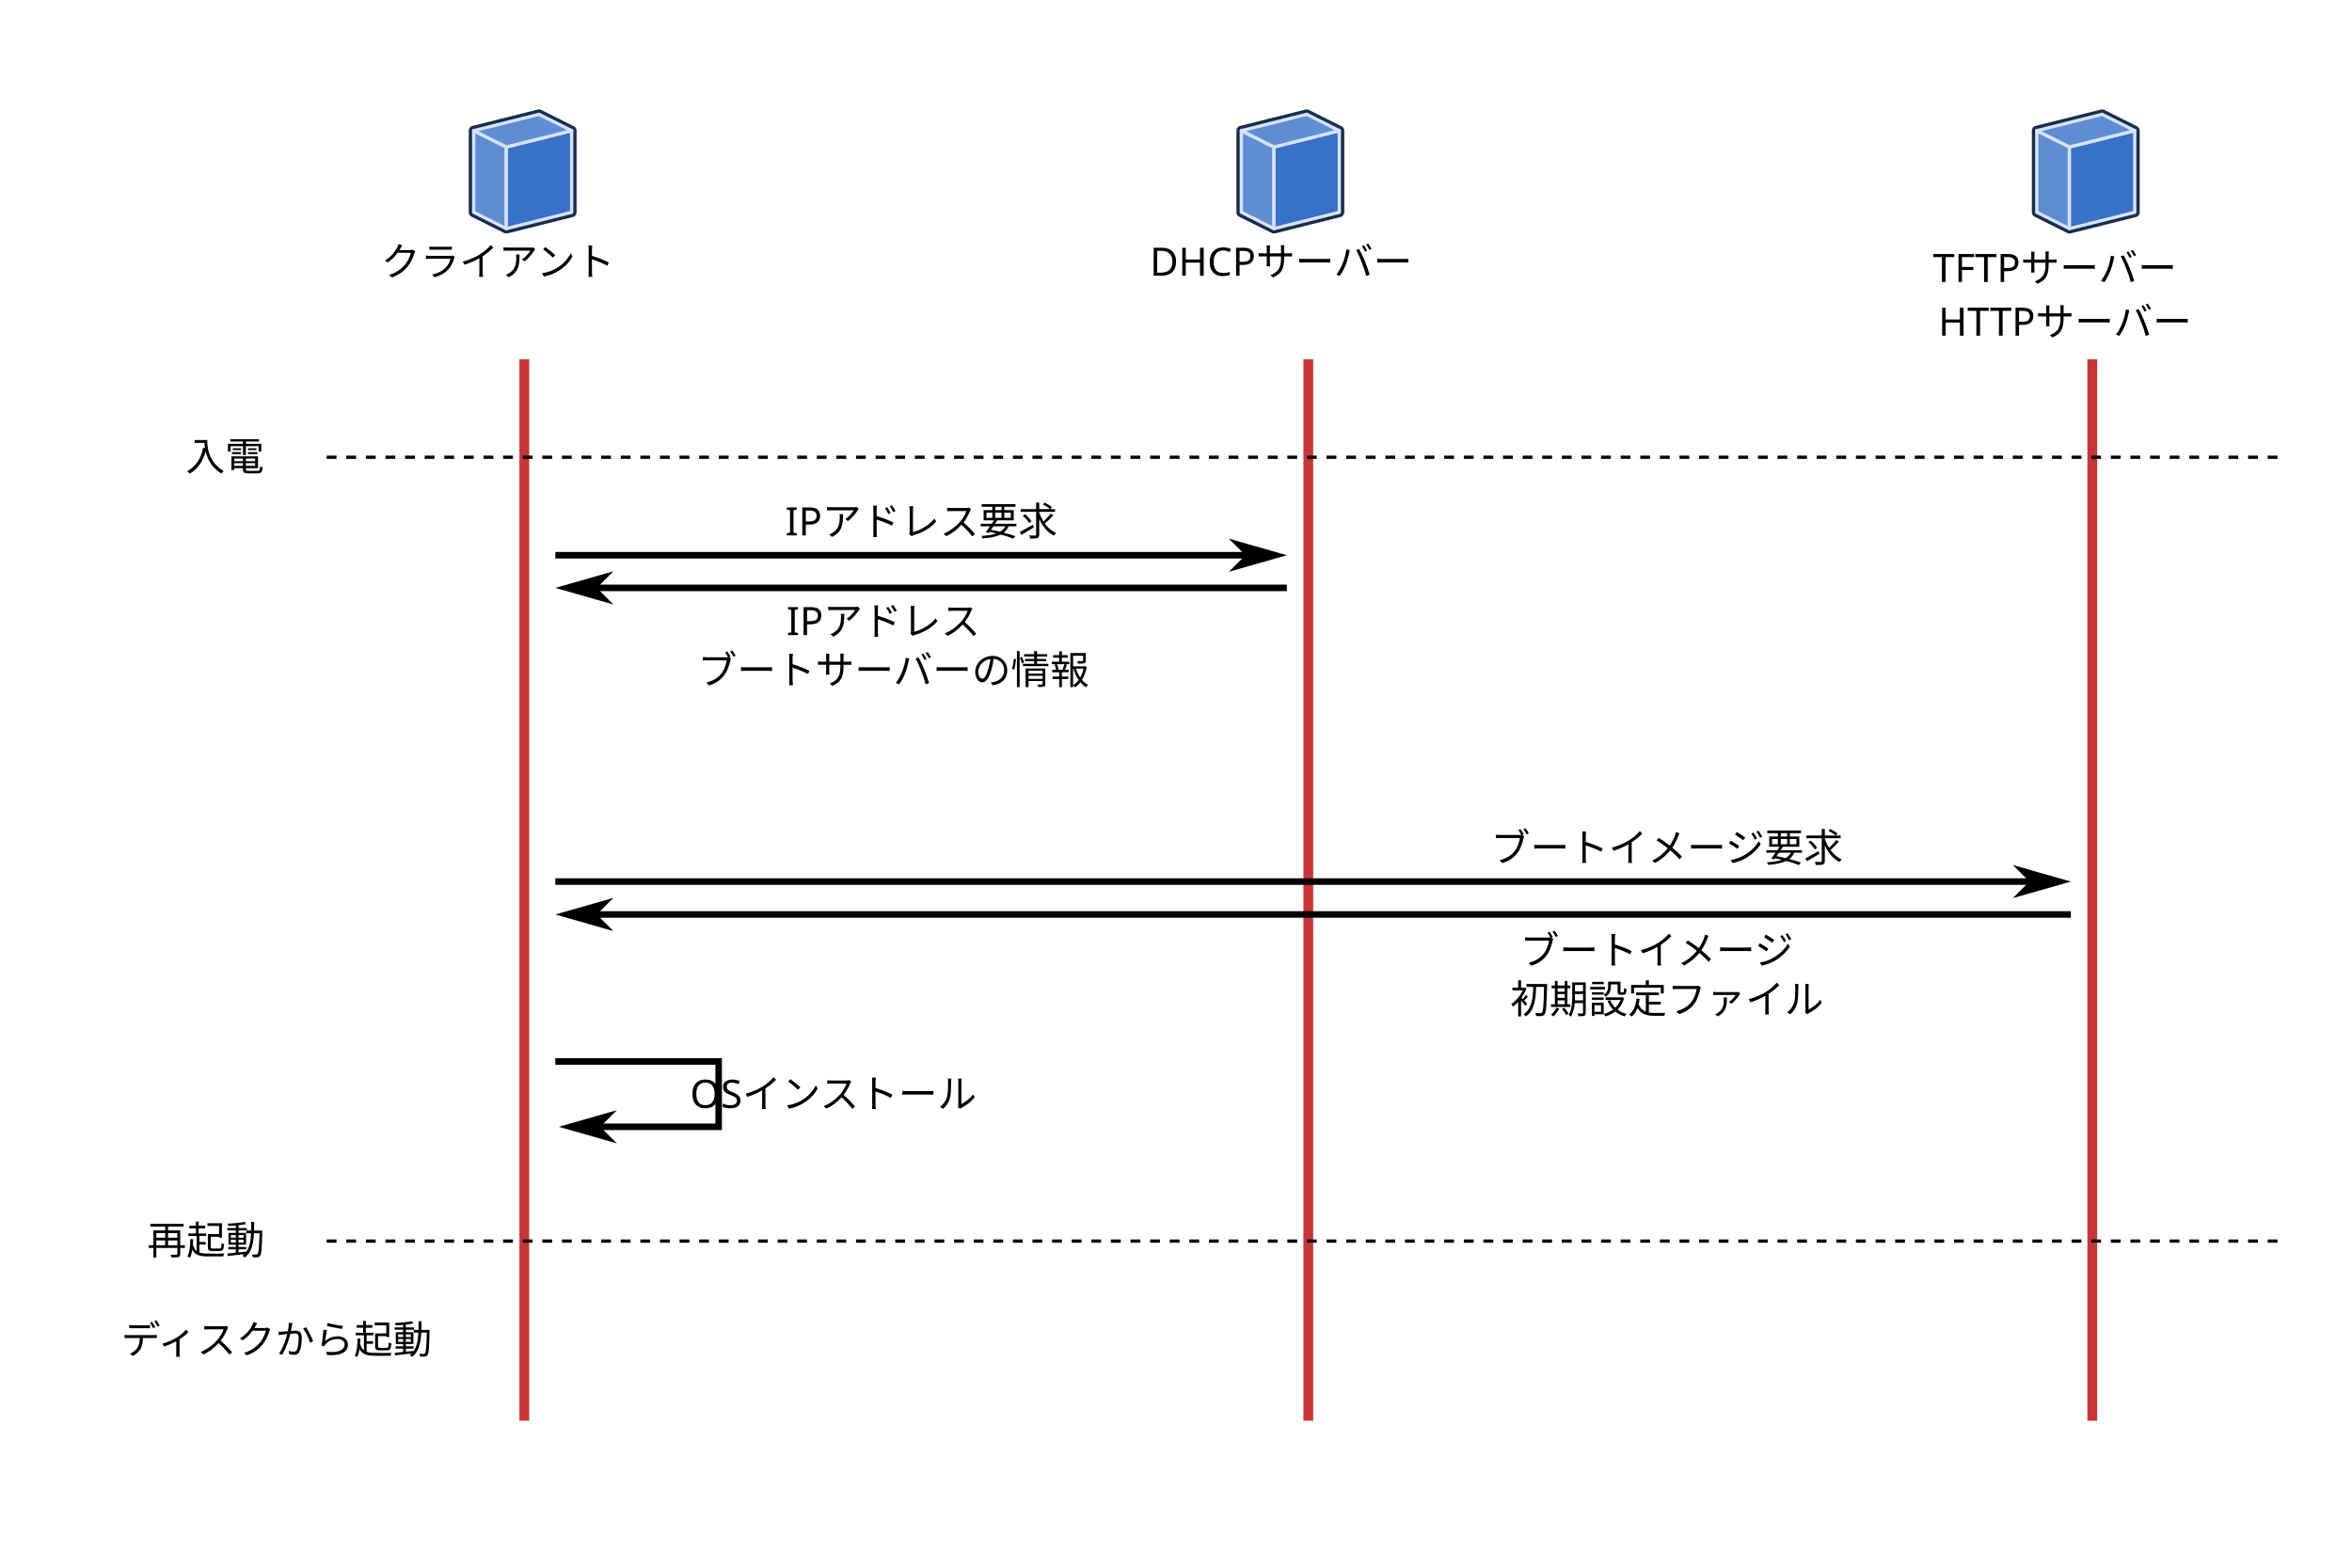
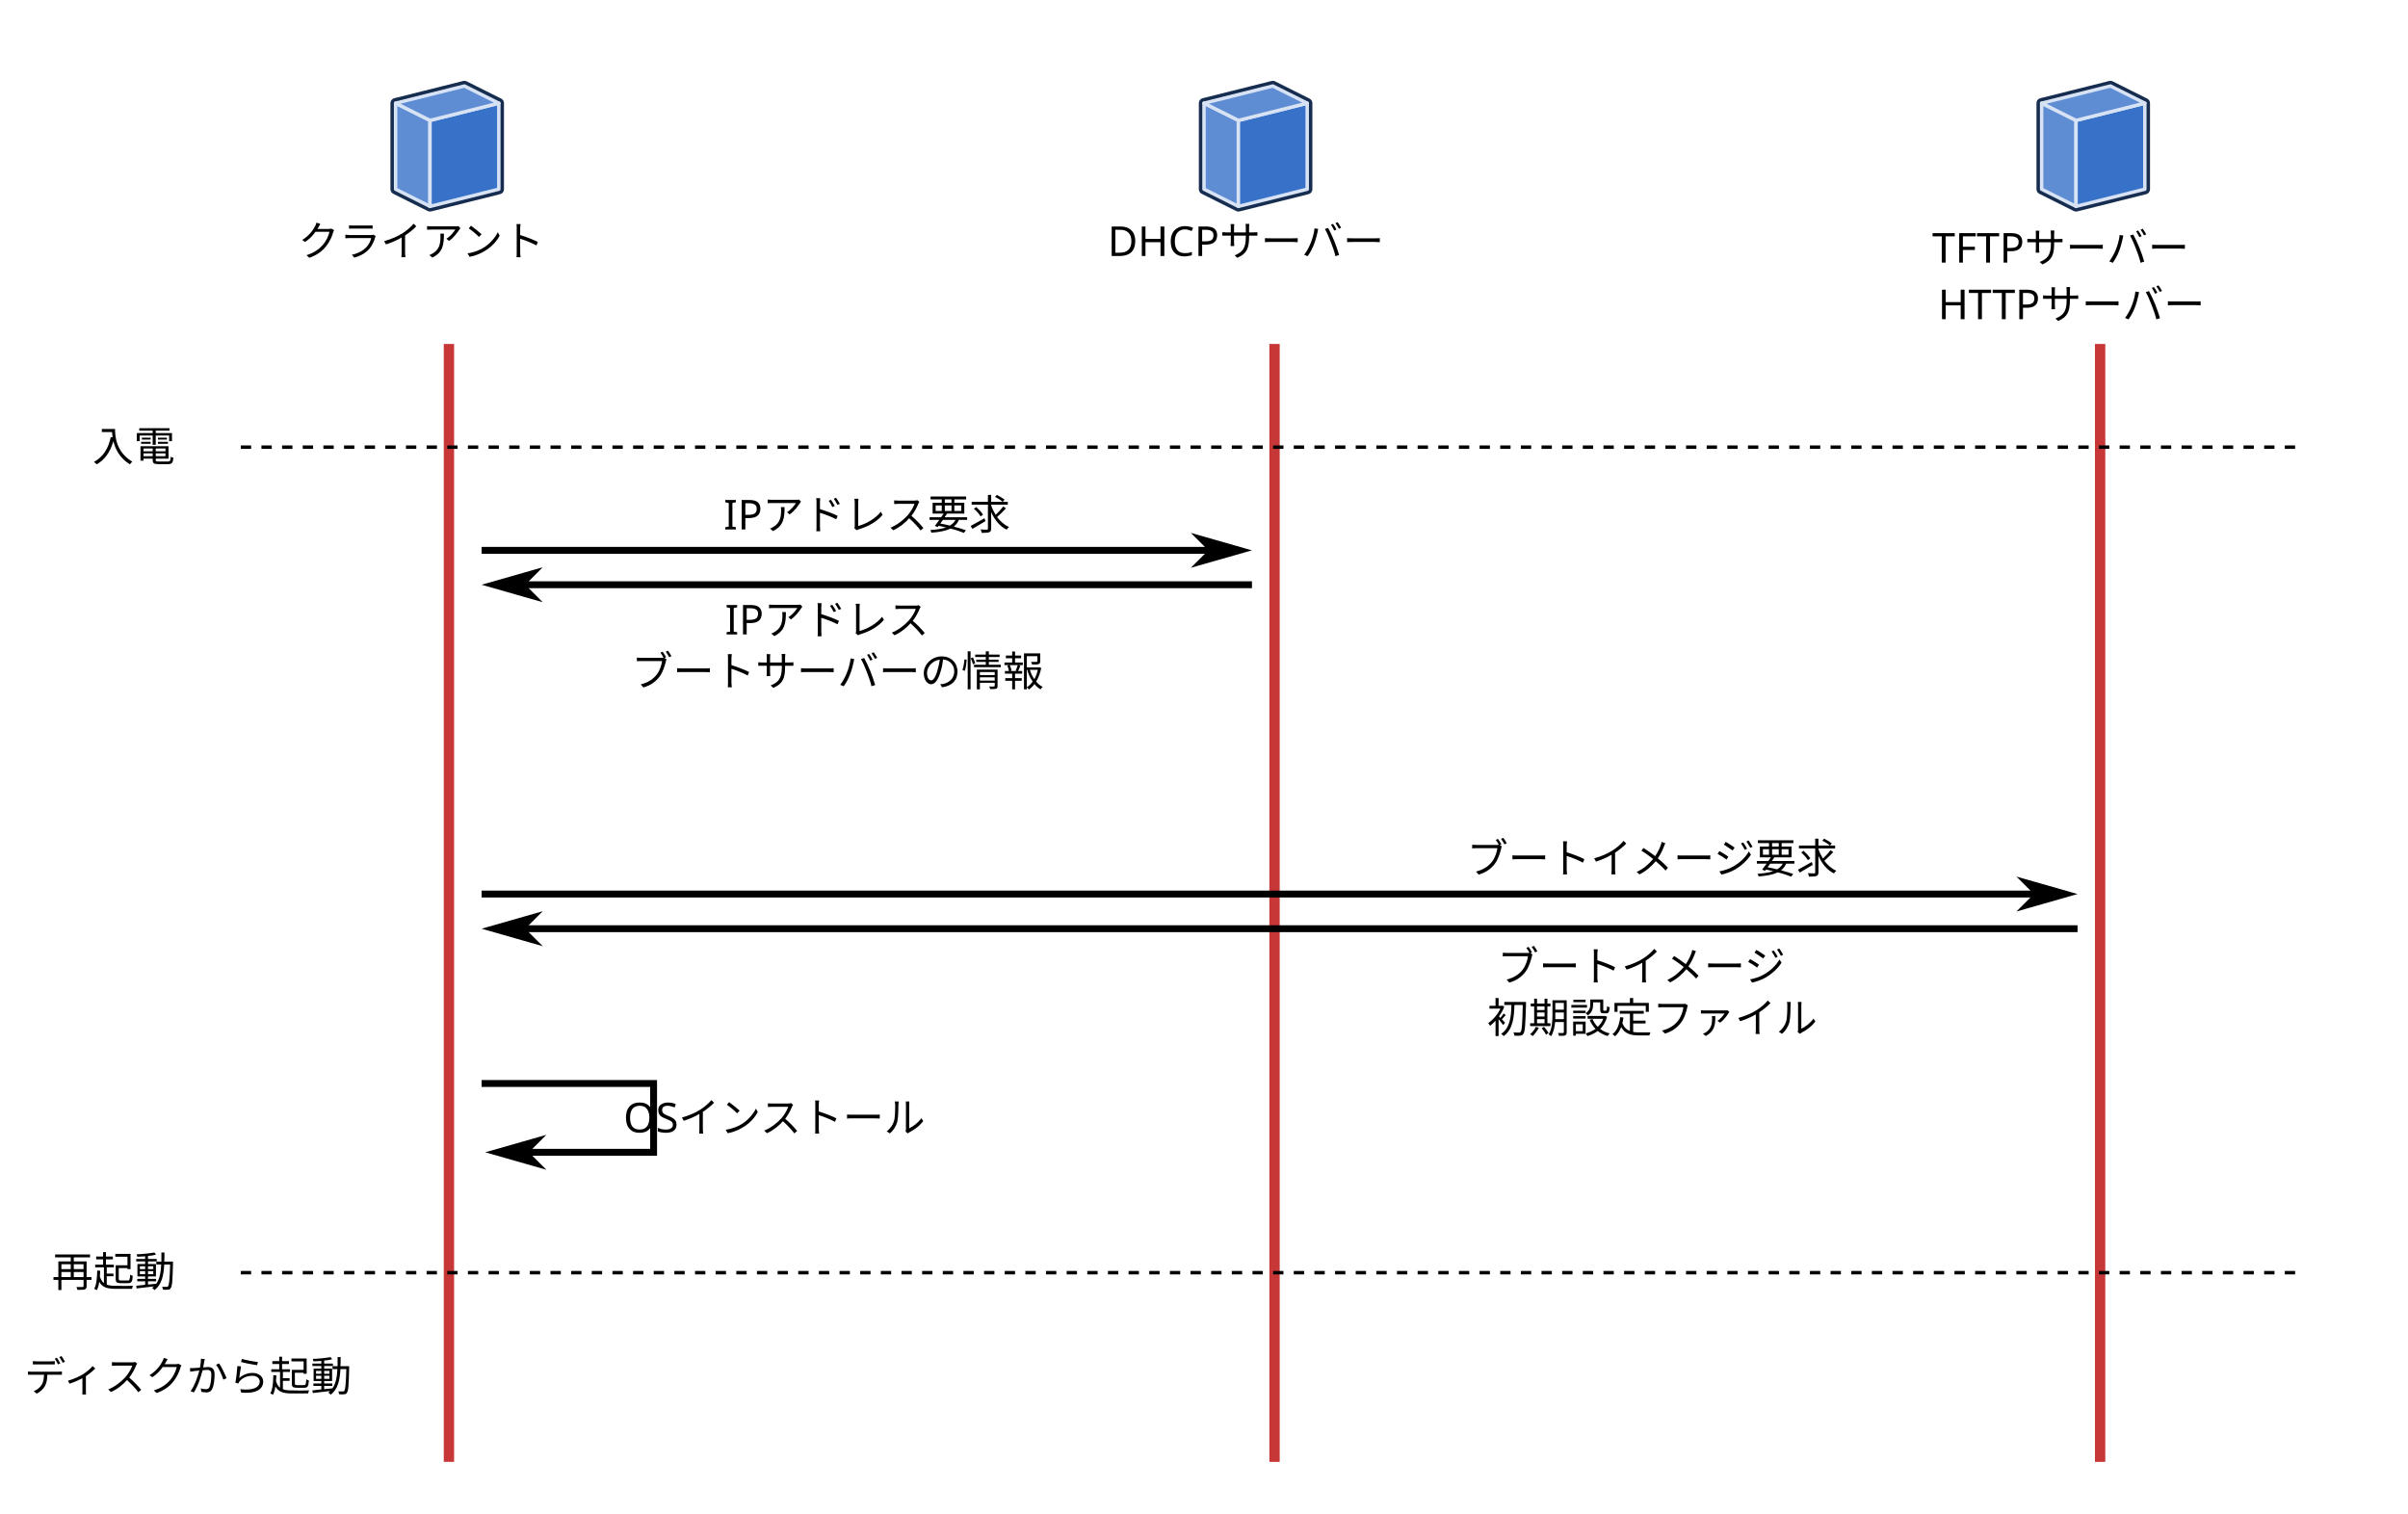
- <svg xmlns="http://www.w3.org/2000/svg" xmlns:xlink="http://www.w3.org/1999/xlink" width="720" height="480" viewBox="0 0 190.5 127" version="1.1" id="svg8">
+ <svg xmlns="http://www.w3.org/2000/svg" xmlns:xlink="http://www.w3.org/1999/xlink" width="700" height="440" viewBox="0 0 185.208 116.417" version="1.1" id="svg8">
  <defs id="defs2">
-     <marker style="overflow:visible;" id="marker5628" refX="0.0" refY="0.0" orient="auto">
-       <path transform="scale(0.4) rotate(180) translate(10,0)" style="fill-rule:evenodd;stroke:#000000;stroke-width:1pt;stroke-opacity:1;fill:#000000;fill-opacity:1" d="M 0.0,0.0 L 5.0,-5.0 L -12.5,0.0 L 5.0,5.0 L 0.0,0.0 z " id="path5626" />
+     <marker style="overflow:visible" id="marker5628" refX="0" refY="0" orient="auto">
+       <path transform="matrix(-0.4,0,0,-0.4,-4,0)" style="fill:#000000;fill-opacity:1;fill-rule:evenodd;stroke:#000000;stroke-width:1pt;stroke-opacity:1" d="M 0,0 5,-5 -12.5,0 5,5 Z" id="path5626" />
    </marker>
-     <marker orient="auto" refY="0.0" refX="0.0" id="marker5462" style="overflow:visible;">
-       <path id="path5460" d="M 0.0,0.0 L 5.0,-5.0 L -12.5,0.0 L 5.0,5.0 L 0.0,0.0 z " style="fill-rule:evenodd;stroke:#000000;stroke-width:1pt;stroke-opacity:1;fill:#000000;fill-opacity:1" transform="scale(0.4) rotate(180) translate(10,0)" />
+     <marker orient="auto" refY="0" refX="0" id="marker5462" style="overflow:visible">
+       <path id="path5460" d="M 0,0 5,-5 -12.5,0 5,5 Z" style="fill:#000000;fill-opacity:1;fill-rule:evenodd;stroke:#000000;stroke-width:1pt;stroke-opacity:1" transform="matrix(-0.4,0,0,-0.4,-4,0)" />
    </marker>
-     <marker style="overflow:visible;" id="marker5304" refX="0.0" refY="0.0" orient="auto">
-       <path transform="scale(0.4) rotate(180) translate(10,0)" style="fill-rule:evenodd;stroke:#000000;stroke-width:1pt;stroke-opacity:1;fill:#000000;fill-opacity:1" d="M 0.0,0.0 L 5.0,-5.0 L -12.5,0.0 L 5.0,5.0 L 0.0,0.0 z " id="path5302" />
+     <marker style="overflow:visible" id="marker5304" refX="0" refY="0" orient="auto">
+       <path transform="matrix(-0.4,0,0,-0.4,-4,0)" style="fill:#000000;fill-opacity:1;fill-rule:evenodd;stroke:#000000;stroke-width:1pt;stroke-opacity:1" d="M 0,0 5,-5 -12.5,0 5,5 Z" id="path5302" />
    </marker>
-     <marker style="overflow:visible;" id="marker5210" refX="0.0" refY="0.0" orient="auto">
-       <path transform="scale(0.4) rotate(180) translate(10,0)" style="fill-rule:evenodd;stroke:#000000;stroke-width:1pt;stroke-opacity:1;fill:#000000;fill-opacity:1" d="M 0.0,0.0 L 5.0,-5.0 L -12.5,0.0 L 5.0,5.0 L 0.0,0.0 z " id="path5208" />
+     <marker style="overflow:visible" id="marker5210" refX="0" refY="0" orient="auto">
+       <path transform="matrix(-0.4,0,0,-0.4,-4,0)" style="fill:#000000;fill-opacity:1;fill-rule:evenodd;stroke:#000000;stroke-width:1pt;stroke-opacity:1" d="M 0,0 5,-5 -12.5,0 5,5 Z" id="path5208" />
    </marker>
-     <marker orient="auto" refY="0.0" refX="0.0" id="Arrow1Mend" style="overflow:visible;">
-       <path id="path4613" d="M 0.0,0.0 L 5.0,-5.0 L -12.5,0.0 L 5.0,5.0 L 0.0,0.0 z " style="fill-rule:evenodd;stroke:#000000;stroke-width:1pt;stroke-opacity:1;fill:#000000;fill-opacity:1" transform="scale(0.4) rotate(180) translate(10,0)" />
+     <marker orient="auto" refY="0" refX="0" id="Arrow1Mend" style="overflow:visible">
+       <path id="path4613" d="M 0,0 5,-5 -12.5,0 5,5 Z" style="fill:#000000;fill-opacity:1;fill-rule:evenodd;stroke:#000000;stroke-width:1pt;stroke-opacity:1" transform="matrix(-0.4,0,0,-0.4,-4,0)" />
    </marker>
  </defs>
-   <g id="layer1" transform="translate(0,-170)">
+   <g id="layer1" transform="translate(-7.9375,-172.6458)">
    <path style="fill:none;fill-rule:evenodd;stroke:#c83737;stroke-width:0.794;stroke-linecap:butt;stroke-linejoin:miter;stroke-miterlimit:4;stroke-dasharray:none;stroke-opacity:1" d="m 42.466,199.104 v 85.99" id="path4596" />
    <use x="0" y="0" xlink:href="#path4596" id="use4598" transform="translate(63.5,3.3666667e-6)" width="100%" height="100%" style="stroke:#c83737;stroke-width:0.794;stroke-miterlimit:4;stroke-dasharray:none" />
    <use x="0" y="0" xlink:href="#use4598" id="use4600" transform="translate(63.5)" width="100%" height="100%" style="stroke:#c83737;stroke-width:0.794;stroke-miterlimit:4;stroke-dasharray:none" />
    <path style="fill:none;fill-rule:evenodd;stroke:#000000;stroke-width:0.529;stroke-linecap:butt;stroke-linejoin:miter;stroke-miterlimit:4;stroke-dasharray:none;stroke-opacity:1;marker-end:url(#Arrow1Mend)" d="M 44.979,214.979 H 103.188" id="path4602" />
    <text id="text5198" y="213.372" x="63.598" style="font-style:normal;font-weight:normal;font-size:3.175px;line-height:125%;font-family:sans-serif;letter-spacing:0px;word-spacing:0px;fill:#000000;fill-opacity:1;stroke:none;stroke-width:0.265px;stroke-linecap:butt;stroke-linejoin:miter;stroke-opacity:1" xml:space="preserve">
      <tspan style="stroke-width:0.265px" y="213.372" x="63.598" id="tspan5196">IPアドレス要求</tspan>
    </text>
    <path id="path5206" d="M 104.23,217.625 H 46.022" style="fill:none;fill-rule:evenodd;stroke:#000000;stroke-width:0.529;stroke-linecap:butt;stroke-linejoin:miter;stroke-miterlimit:4;stroke-dasharray:none;stroke-opacity:1;marker-end:url(#marker5210)" />
    <text xml:space="preserve" style="font-style:normal;font-weight:normal;font-size:3.175px;line-height:125%;font-family:sans-serif;letter-spacing:0px;word-spacing:0px;fill:#000000;fill-opacity:1;stroke:none;stroke-width:0.265px;stroke-linecap:butt;stroke-linejoin:miter;stroke-opacity:1" x="74.435" y="221.447" id="text5262">
      <tspan id="tspan5260" x="74.435" y="221.447" style="line-height:100%;text-align:center;text-anchor:middle;stroke-width:0.265px">IPアドレス</tspan>
      <tspan x="74.435" y="225.416" style="line-height:100%;text-align:center;text-anchor:middle;stroke-width:0.265px" id="tspan5270">ブートサーバーの情報</tspan>
    </text>
    <path id="path5296" d="M 44.979,241.417 H 166.688" style="fill:none;fill-rule:evenodd;stroke:#000000;stroke-width:0.529;stroke-linecap:butt;stroke-linejoin:miter;stroke-miterlimit:4;stroke-dasharray:none;stroke-opacity:1;marker-end:url(#marker5304)" />
    <text xml:space="preserve" style="font-style:normal;font-weight:normal;font-size:3.175px;line-height:125%;font-family:sans-serif;letter-spacing:0px;word-spacing:0px;fill:#000000;fill-opacity:1;stroke:none;stroke-width:0.265px;stroke-linecap:butt;stroke-linejoin:miter;stroke-opacity:1" x="137.08" y="239.81" id="text5300">
      <tspan x="137.08" y="239.81" style="text-align:center;text-anchor:middle;stroke-width:0.265px" id="tspan5444">ブートイメージ要求</tspan>
    </text>
    <path style="fill:none;fill-rule:evenodd;stroke:#000000;stroke-width:0.529;stroke-linecap:butt;stroke-linejoin:miter;stroke-miterlimit:4;stroke-dasharray:none;stroke-opacity:1;marker-end:url(#marker5462)" d="M 167.73,244.083 H 46.022" id="path5452" />
    <text id="text5458" y="248.12" x="137.085" style="font-style:normal;font-weight:normal;font-size:3.175px;line-height:125%;font-family:sans-serif;letter-spacing:0px;word-spacing:0px;fill:#000000;fill-opacity:1;stroke:none;stroke-width:0.265px;stroke-linecap:butt;stroke-linejoin:miter;stroke-opacity:1" xml:space="preserve">
      <tspan id="tspan5456" style="line-height:100%;text-align:center;text-anchor:middle;stroke-width:0.265px" y="248.12" x="137.085">ブートイメージ</tspan>
      <tspan style="line-height:100%;text-align:center;text-anchor:middle;stroke-width:0.265px" y="252.089" x="137.085" id="tspan5616">初期設定ファイル</tspan>
    </text>
    <text id="text5680" y="259.749" x="83.231" style="font-style:normal;font-weight:normal;font-size:3.175px;line-height:125%;font-family:sans-serif;letter-spacing:0px;word-spacing:0px;fill:#000000;fill-opacity:1;stroke:none;stroke-width:0.265px;stroke-linecap:butt;stroke-linejoin:miter;stroke-opacity:1" xml:space="preserve">
      <tspan style="text-align:end;text-anchor:end;stroke-width:0.265px" y="259.749" x="83.231" id="tspan5678">OSインストール</tspan>
    </text>
    <text id="text6348" y="271.613" x="25.576" style="font-style:normal;font-weight:normal;font-size:3.175px;line-height:125%;font-family:sans-serif;text-align:end;letter-spacing:0px;word-spacing:0px;text-anchor:end;fill:#000000;fill-opacity:1;stroke:none;stroke-width:0.265px;stroke-linecap:butt;stroke-linejoin:miter;stroke-opacity:1" xml:space="preserve">
      <tspan style="text-align:end;text-anchor:end;stroke-width:0.265px" y="271.613" x="25.576" id="tspan6346">再起動</tspan>
    </text>
    <text xml:space="preserve" style="font-style:normal;font-weight:normal;font-size:3.175px;line-height:125%;font-family:sans-serif;letter-spacing:0px;word-spacing:0px;fill:#000000;fill-opacity:1;stroke:none;stroke-width:0.265px;stroke-linecap:butt;stroke-linejoin:miter;stroke-opacity:1" x="39.125" y="279.661" id="text6352">
      <tspan id="tspan6350" x="39.125" y="279.661" style="text-align:end;text-anchor:end;stroke-width:0.265px">ディスクから起動</tspan>
    </text>
    <text id="text6356" y="192.335" x="42.394" style="font-style:normal;font-weight:normal;font-size:3.175px;line-height:125%;font-family:sans-serif;text-align:center;letter-spacing:0px;word-spacing:0px;text-anchor:middle;fill:#000000;fill-opacity:1;stroke:none;stroke-width:0.265px;stroke-linecap:butt;stroke-linejoin:miter;stroke-opacity:1" xml:space="preserve">
      <tspan style="text-align:center;text-anchor:middle;stroke-width:0.265px" y="192.335" x="42.394" id="tspan6354">クライアント</tspan>
    </text>
    <text xml:space="preserve" style="font-style:normal;font-weight:normal;font-size:3.175px;line-height:125%;font-family:sans-serif;text-align:center;letter-spacing:0px;word-spacing:0px;text-anchor:middle;fill:#000000;fill-opacity:1;stroke:none;stroke-width:0.265px;stroke-linecap:butt;stroke-linejoin:miter;stroke-opacity:1" x="105.824" y="192.335" id="text6360">
      <tspan id="tspan6358" x="105.824" y="192.335" style="text-align:center;text-anchor:middle;stroke-width:0.265px">DHCPサーバー</tspan>
    </text>
    <text id="text6402" y="192.843" x="169.324" style="font-style:normal;font-weight:normal;font-size:3.175px;line-height:125%;font-family:sans-serif;text-align:center;letter-spacing:0px;word-spacing:0px;text-anchor:middle;fill:#000000;fill-opacity:1;stroke:none;stroke-width:0.265px;stroke-linecap:butt;stroke-linejoin:miter;stroke-opacity:1" xml:space="preserve">
      <tspan style="text-align:center;text-anchor:middle;stroke-width:0.265px" y="192.843" x="169.324" id="tspan6400">TFTPサーバー</tspan>
      <tspan style="text-align:center;text-anchor:middle;stroke-width:0.265px" y="197.193" x="169.324" id="tspan6404">HTTPサーバー</tspan>
    </text>
    <g id="g6431" transform="translate(-9.260417,5.291666)">
      <path id="path6423" d="m 47.625,175.292 v 6.615 l 2.646,1.323 5.292,-1.323 v -6.615 l -2.646,-1.323 z" style="fill:#d5e5ff;fill-rule:evenodd;stroke:#162d50;stroke-width:0.794;stroke-linecap:butt;stroke-linejoin:round;stroke-miterlimit:4;stroke-dasharray:none;stroke-opacity:1" />
      <path id="path6417" d="m 47.625,175.292 2.646,1.323 v 6.615 L 47.625,181.906 Z" style="fill:#5f8dd3;fill-rule:evenodd;stroke:#d7e3f4;stroke-width:0.265;stroke-linecap:butt;stroke-linejoin:round;stroke-miterlimit:4;stroke-dasharray:none;stroke-opacity:1" />
      <path id="path6419" d="m 50.271,176.615 v 6.615 l 5.292,-1.323 v -6.615 z" style="fill:#3771c8;fill-rule:evenodd;stroke:#d7e3f4;stroke-width:0.265;stroke-linecap:butt;stroke-linejoin:round;stroke-miterlimit:4;stroke-dasharray:none;stroke-opacity:1" />
      <path id="path6421" d="m 47.625,175.292 2.646,1.323 5.292,-1.323 -2.646,-1.323 z" style="fill:#5f8dd3;fill-rule:evenodd;stroke:#d7e3f4;stroke-width:0.265;stroke-linecap:butt;stroke-linejoin:round;stroke-miterlimit:4;stroke-dasharray:none;stroke-opacity:1" />
    </g>
    <g transform="translate(52.91667,5.291666)" id="g6441">
      <path style="fill:#d5e5ff;fill-rule:evenodd;stroke:#162d50;stroke-width:0.794;stroke-linecap:butt;stroke-linejoin:round;stroke-miterlimit:4;stroke-dasharray:none;stroke-opacity:1" d="m 47.625,175.292 v 6.615 l 2.646,1.323 5.292,-1.323 v -6.615 l -2.646,-1.323 z" id="path6433" />
      <path style="fill:#5f8dd3;fill-rule:evenodd;stroke:#d7e3f4;stroke-width:0.265;stroke-linecap:butt;stroke-linejoin:round;stroke-miterlimit:4;stroke-dasharray:none;stroke-opacity:1" d="m 47.625,175.292 2.646,1.323 v 6.615 L 47.625,181.906 Z" id="path6435" />
      <path style="fill:#3771c8;fill-rule:evenodd;stroke:#d7e3f4;stroke-width:0.265;stroke-linecap:butt;stroke-linejoin:round;stroke-miterlimit:4;stroke-dasharray:none;stroke-opacity:1" d="m 50.271,176.615 v 6.615 l 5.292,-1.323 v -6.615 z" id="path6437" />
      <path style="fill:#5f8dd3;fill-rule:evenodd;stroke:#d7e3f4;stroke-width:0.265;stroke-linecap:butt;stroke-linejoin:round;stroke-miterlimit:4;stroke-dasharray:none;stroke-opacity:1" d="m 47.625,175.292 2.646,1.323 5.292,-1.323 -2.646,-1.323 z" id="path6439" />
    </g>
    <g id="g6451" transform="translate(117.3427,5.291666)">
      <path id="path6443" d="m 47.625,175.292 v 6.615 l 2.646,1.323 5.292,-1.323 v -6.615 l -2.646,-1.323 z" style="fill:#d5e5ff;fill-rule:evenodd;stroke:#162d50;stroke-width:0.794;stroke-linecap:butt;stroke-linejoin:round;stroke-miterlimit:4;stroke-dasharray:none;stroke-opacity:1" />
      <path id="path6445" d="m 47.625,175.292 2.646,1.323 v 6.615 L 47.625,181.906 Z" style="fill:#5f8dd3;fill-rule:evenodd;stroke:#d7e3f4;stroke-width:0.265;stroke-linecap:butt;stroke-linejoin:round;stroke-miterlimit:4;stroke-dasharray:none;stroke-opacity:1" />
      <path id="path6447" d="m 50.271,176.615 v 6.615 l 5.292,-1.323 v -6.615 z" style="fill:#3771c8;fill-rule:evenodd;stroke:#d7e3f4;stroke-width:0.265;stroke-linecap:butt;stroke-linejoin:round;stroke-miterlimit:4;stroke-dasharray:none;stroke-opacity:1" />
      <path id="path6449" d="m 47.625,175.292 2.646,1.323 5.292,-1.323 -2.646,-1.323 z" style="fill:#5f8dd3;fill-rule:evenodd;stroke:#d7e3f4;stroke-width:0.265;stroke-linecap:butt;stroke-linejoin:round;stroke-miterlimit:4;stroke-dasharray:none;stroke-opacity:1" />
    </g>
    <path id="path6453" d="M 26.458,207.042 H 185.208" style="fill:#999999;fill-rule:evenodd;stroke:#000000;stroke-width:0.265;stroke-linecap:butt;stroke-linejoin:miter;stroke-miterlimit:4;stroke-dasharray:0.794, 0.794;stroke-dashoffset:0;stroke-opacity:1" />
    <text xml:space="preserve" style="font-style:normal;font-weight:normal;font-size:3.175px;line-height:125%;font-family:sans-serif;text-align:end;letter-spacing:0px;word-spacing:0px;text-anchor:end;fill:#000000;fill-opacity:1;stroke:none;stroke-width:0.265px;stroke-linecap:butt;stroke-linejoin:miter;stroke-opacity:1" x="25.525" y="208.113" id="text6457">
      <tspan id="tspan6455" x="25.525" y="208.113" style="text-align:end;text-anchor:end;stroke-width:0.265px">入電</tspan>
    </text>
    <path style="fill:none;fill-rule:evenodd;stroke:#000000;stroke-width:0.529;stroke-linecap:butt;stroke-linejoin:miter;stroke-miterlimit:4;stroke-dasharray:none;stroke-opacity:1;marker-end:url(#marker5628)" d="m 44.979,255.99 h 13.229 v 5.292 h -11.906" id="path6459" />
    <path style="fill:#999999;fill-rule:evenodd;stroke:#000000;stroke-width:0.265;stroke-linecap:butt;stroke-linejoin:miter;stroke-miterlimit:4;stroke-dasharray:0.794, 0.794;stroke-dashoffset:0;stroke-opacity:1" d="M 26.458,270.542 H 185.208" id="path7004" />
  </g>
</svg>
